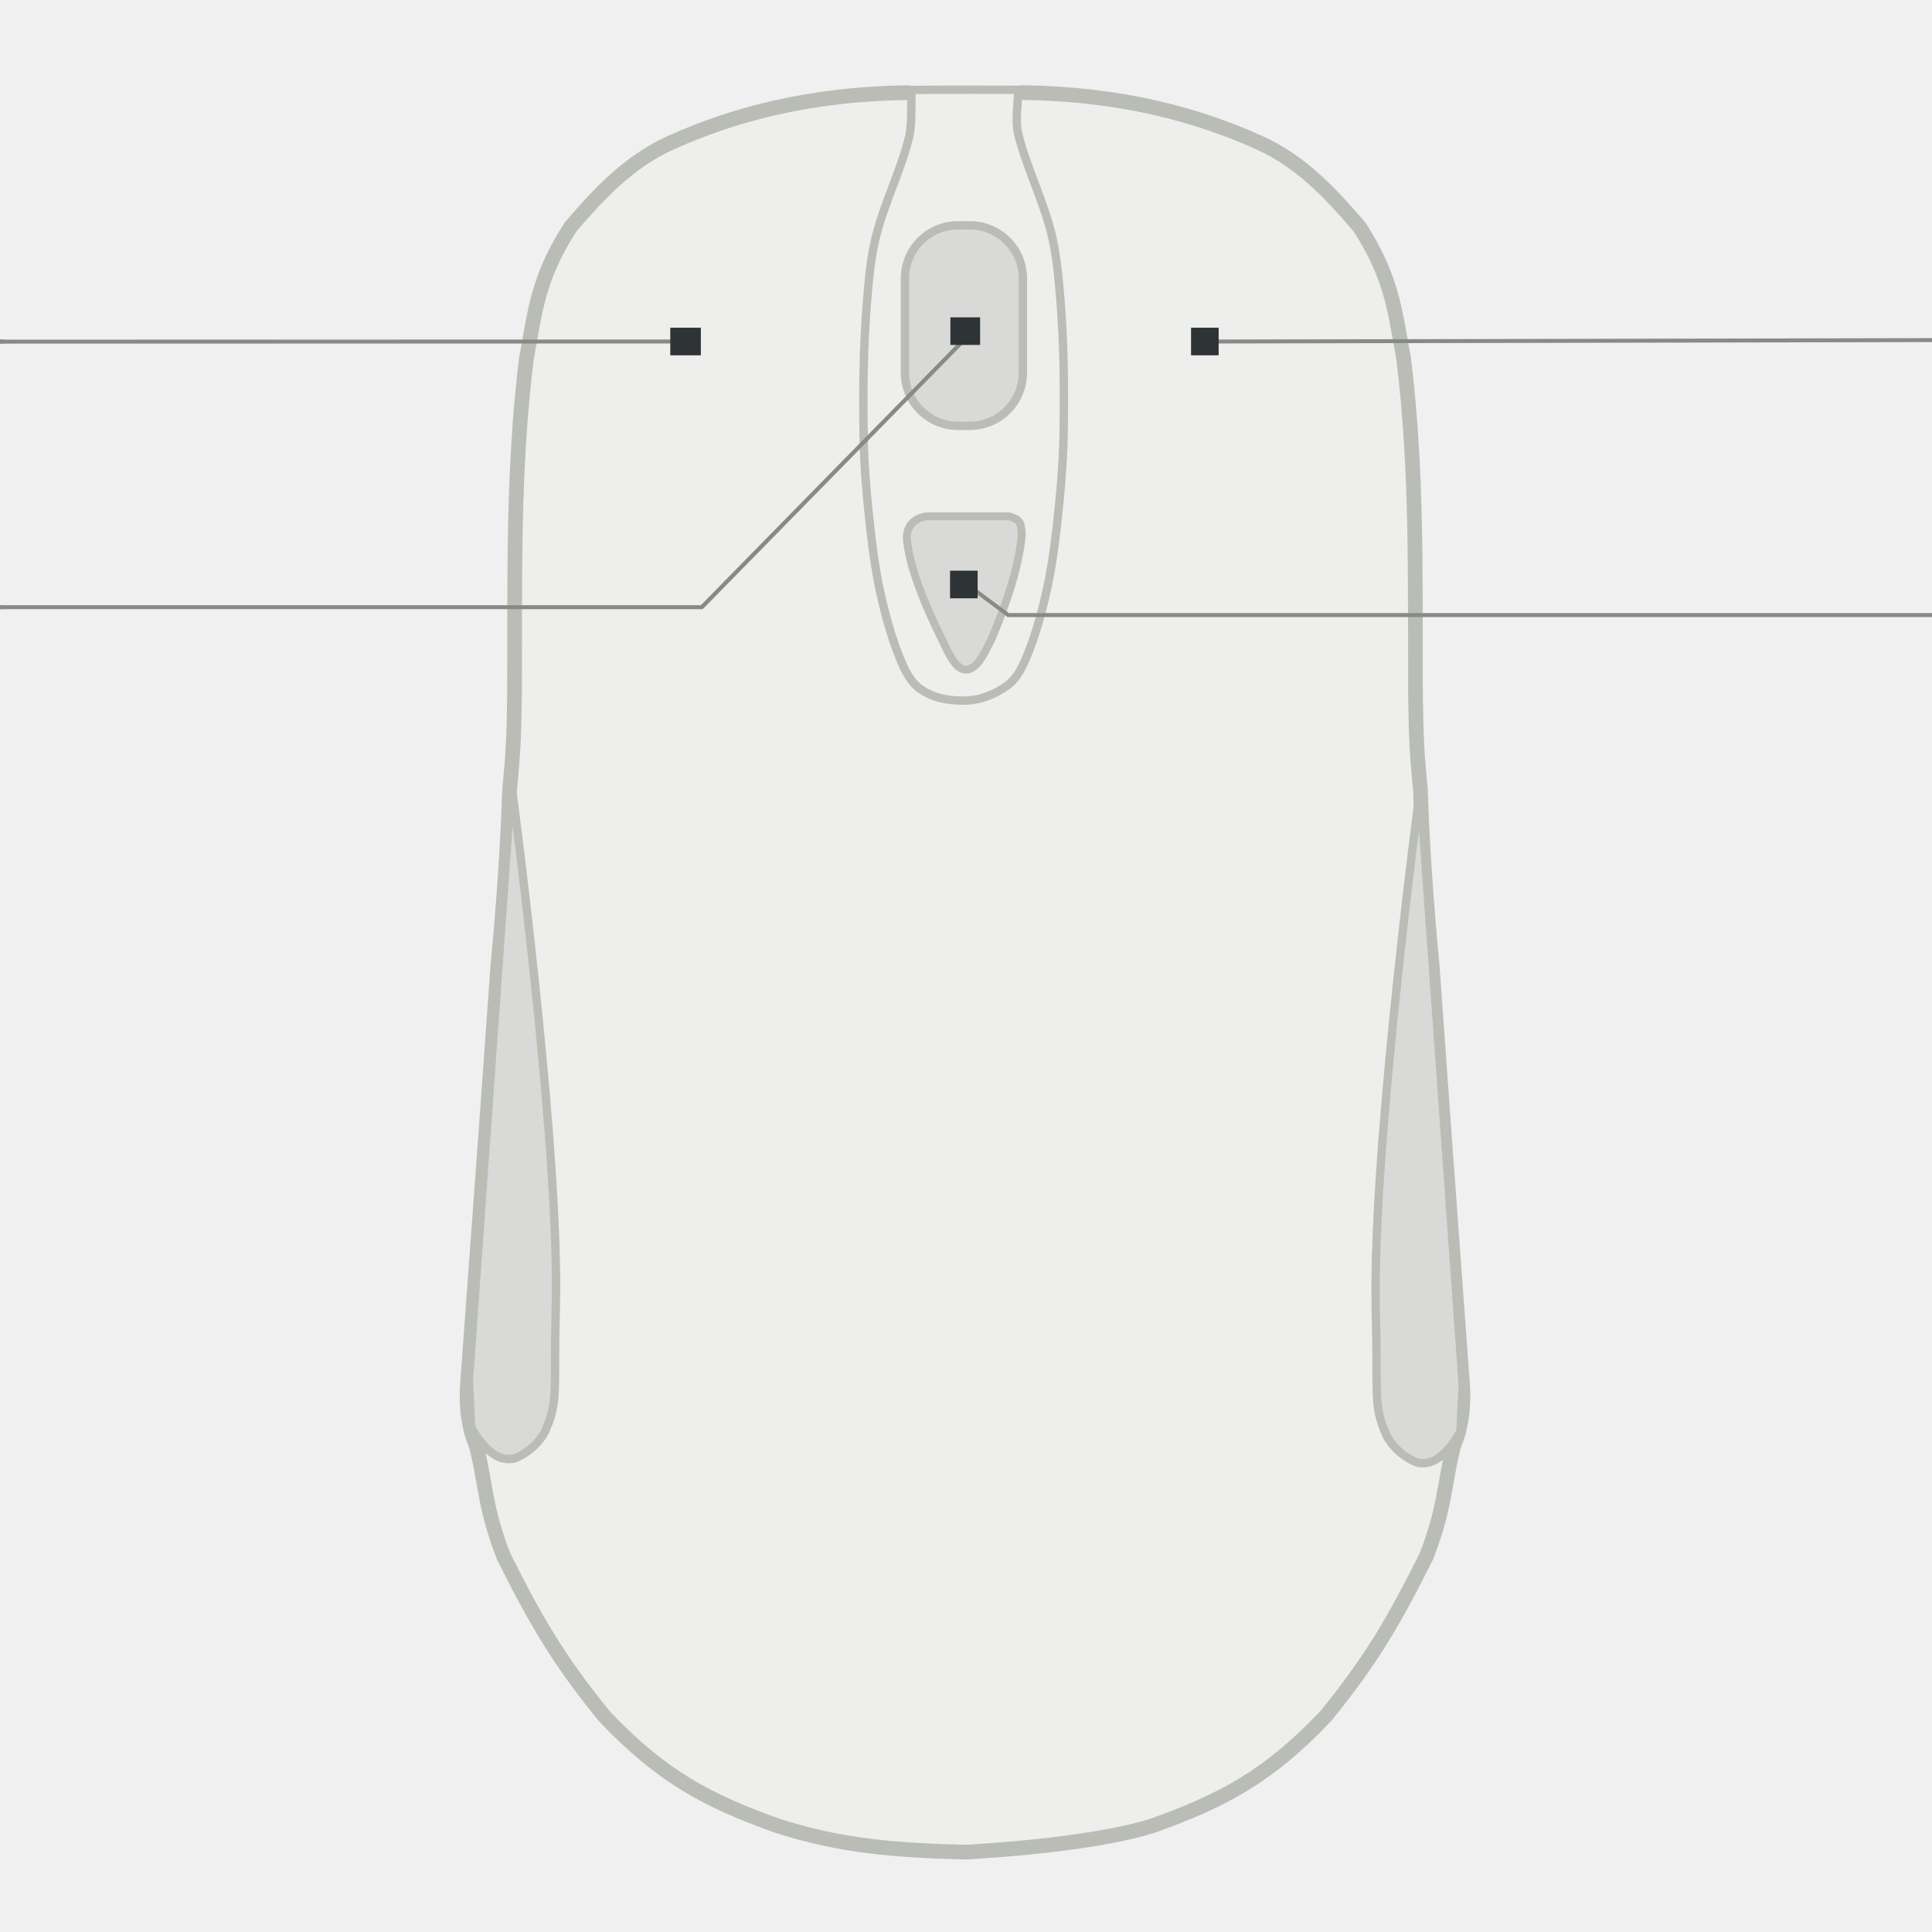
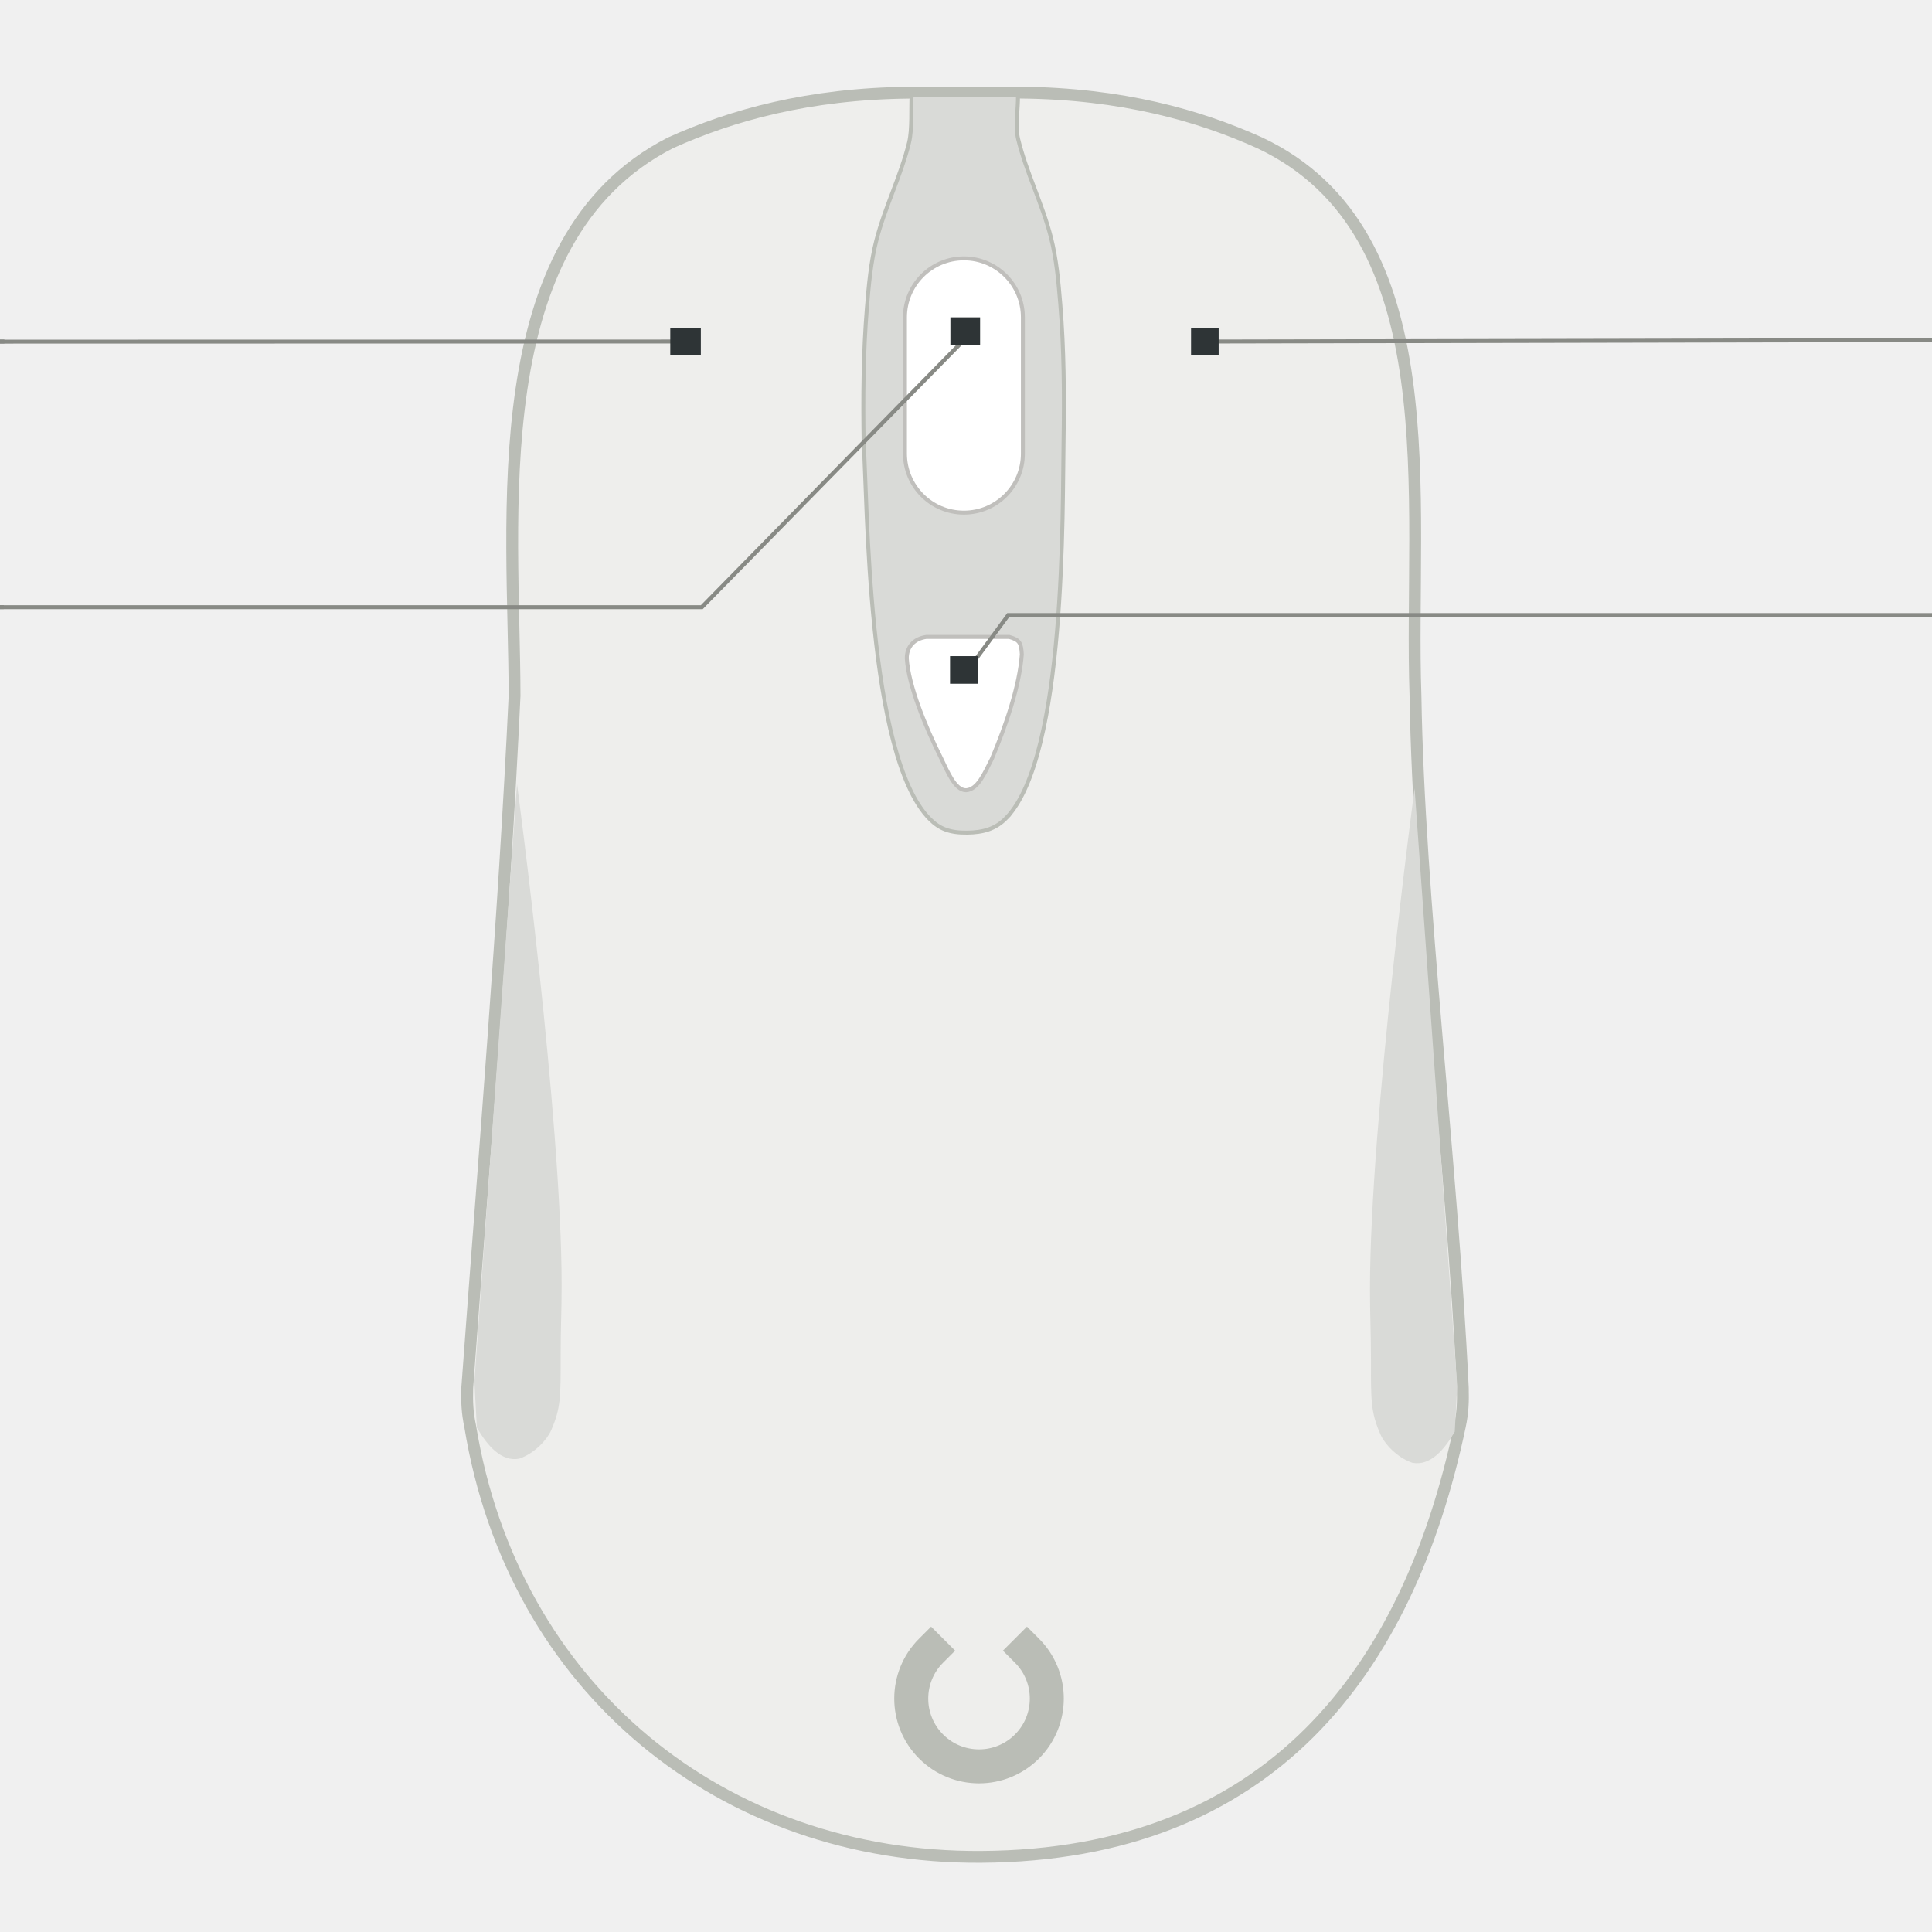
<svg xmlns="http://www.w3.org/2000/svg" width="490" height="490" viewBox="0 0 129.646 129.646" version="1.1" id="svg8">
  <defs id="defs2" />
  <g id="Device" style="display:inline;opacity:1" transform="translate(0,-167.3542)">
-     <path style="fill:#eeeeec;fill-opacity:1;fill-rule:evenodd;stroke:#babdb6;stroke-width:0.986;stroke-linecap:butt;stroke-linejoin:miter;stroke-miterlimit:4;stroke-dasharray:none;stroke-opacity:1" d="m 61.053,173.572 c -6.813,0.066 -11.972,1.521 -16.073,3.373 -2.887,1.312 -4.888,3.55 -6.681,5.622 -2.216,3.434 -2.381,5.636 -2.977,8.864 -0.919,7.494 -0.763,14.473 -0.794,22.622 -0.044,2.921 -0.105,3.991 -0.331,6.284 -0.132,4.051 -0.413,7.822 -0.794,11.906 l -0.86,11.972 -1.191,16.272 c -0.025,0.943 -10e-7,1.654 0.198,2.58 0.172,0.84 0.352,1.032 0.463,1.521 0.595,2.403 0.529,3.996 1.786,7.21 2.117,4.233 3.605,6.846 6.747,10.716 3.859,4.068 6.929,5.677 11.576,7.342 4.293,1.39 7.92,1.658 12.634,1.786 0,0 8.341,-0.399 12.634,-1.79 4.647,-1.665 7.717,-3.274 11.576,-7.342 3.142,-3.87 4.63,-6.482 6.747,-10.716 1.257,-3.214 1.191,-4.807 1.786,-7.21 0.111,-0.49 0.291,-0.681 0.463,-1.521 0.198,-0.926 0.223,-1.637 0.198,-2.58 L 96.97,244.212 96.11,232.239 c -0.38,-4.085 -0.661,-7.855 -0.794,-11.906 -0.226,-2.293 -0.287,-3.362 -0.331,-6.284 -0.031,-8.149 0.126,-15.128 -0.794,-22.622 -0.595,-3.227 -0.761,-5.429 -2.977,-8.864 -1.793,-2.073 -3.793,-4.311 -6.681,-5.622 -4.101,-1.852 -9.26,-3.307 -16.073,-3.373" id="path926" />
-     <path style="fill:#eeeeec;fill-opacity:1;stroke:#babdb6;stroke-width:0.561;stroke-linecap:butt;stroke-linejoin:miter;stroke-miterlimit:4;stroke-dasharray:none;stroke-opacity:1" d="m 67.539,213.395 c 0.596,-0.405 0.976,-1.093 1.263,-1.754 0.593,-1.369 1.002,-2.817 1.346,-4.268 0.36,-1.522 0.586,-3.076 0.761,-4.63 0.233,-2.076 0.43,-4.162 0.463,-6.251 0.048,-3.027 0.028,-6.062 -0.219,-9.079 -0.124,-1.51 -0.257,-3.034 -0.631,-4.502 -0.572,-2.242 -1.648,-4.336 -2.198,-6.583 -0.216,-0.882 0.005,-2 -0.012,-2.948 -1.272,3e-5 -4.766,-0.019 -7.137,0.009 -0.054,0.847 0.045,2.275 -0.171,3.157 -0.55,2.247 -1.626,4.342 -2.198,6.583 -0.375,1.468 -0.508,2.992 -0.631,4.502 -0.247,3.017 -0.267,6.052 -0.219,9.079 0.033,2.089 0.23,4.175 0.463,6.251 0.175,1.554 0.4,3.108 0.761,4.63 0.344,1.452 0.753,2.899 1.346,4.268 0.286,0.661 0.667,1.349 1.263,1.754 0.755,0.512 1.678,0.767 2.877,0.756 1.213,-0.011 2.122,-0.462 2.877,-0.975 z" id="path67" />
-     <rect style="display:inline;opacity:1;fill:#d9dad7;fill-opacity:1;stroke:#babdb6;stroke-width:0.561;stroke-miterlimit:4;stroke-dasharray:none;stroke-opacity:1" id="button2" width="7.914" height="13.453" x="60.726" y="182.475" ry="3.561" />
-     <path style="fill:#d9dad7;fill-opacity:1;stroke:#babdb6;stroke-width:0.529;stroke-linecap:butt;stroke-linejoin:miter;stroke-miterlimit:4;stroke-dasharray:none;stroke-opacity:1" d="m 63.167,210.174 c 0.413,0.853 0.913,2.124 1.659,2.121 0.787,-0.047 1.236,-1.134 1.731,-2.105 0.963,-2.274 1.866,-4.952 2.011,-7.016 -0.045,-0.754 -0.133,-0.963 -0.842,-1.169 H 62.16 c -0.833,0.12 -1.32,0.669 -1.31,1.45 0.121,1.812 1.213,4.509 2.316,6.719 z" id="button3" />
-     <path style="fill:#d9dad7;fill-opacity:1;stroke:#babdb6;stroke-width:0.561;stroke-linecap:butt;stroke-linejoin:miter;stroke-miterlimit:4;stroke-dasharray:none;stroke-opacity:1" d="m 95.3,220.254 c 0,0 -2.993,22.368 -2.993,33.619 0,1.858 0.066,2.789 0.066,4.729 0,2.725 -0.027,3.505 0.645,5.027 0.261,0.591 1.073,1.523 2.133,1.885 1.196,0.232 2.146,-0.875 2.844,-2.084 0.055,-1.025 0.11,-2.051 0.165,-3.076 z" id="path927" />
+     <path style="fill:#eeeeec;fill-opacity:1;fill-rule:evenodd;stroke:#babdb6;stroke-width:0.794;stroke-linecap:butt;stroke-linejoin:miter;stroke-miterlimit:4;stroke-dasharray:none;stroke-opacity:1" d="m 61.053,173.572 c -6.813,0.066 -11.972,1.521 -16.073,3.373 -12.688,6.482 -10.465,25.226 -10.451,37.108 -0.709,15.074 -1.997,30.341 -3.175,46.434 -0.025,0.943 -10e-7,1.654 0.198,2.58 2.883,17.644 16.964,28.995 34.269,28.893 19.399,-0.114 28.676,-12.458 32.142,-28.897 0.198,-0.926 0.223,-1.637 0.198,-2.58 -0.735,-15.362 -2.96,-32.8 -3.175,-46.434 -0.456,-13.151 2.392,-31.052 -10.451,-37.108 -4.101,-1.852 -9.26,-3.307 -16.073,-3.373 z" id="path926" />
+     <path transform="rotate(-90)" d="m -278.121,68.913 a 4.548,4.548 0 0 1 -6.432,0 4.548,4.548 0 0 1 0,-6.432 4.548,4.548 0 0 1 6.432,0" id="led0" style="color:#000000;display:inline;overflow:visible;vector-effect:none;fill:none;fill-opacity:1;stroke:#babdb6;stroke-width:2.281;stroke-linecap:square;stroke-linejoin:bevel;stroke-miterlimit:4;stroke-dasharray:none;stroke-opacity:1" />
+     <path style="fill:#d9dad7;fill-opacity:1;stroke:#babdb6;stroke-width:0.265;stroke-linecap:butt;stroke-linejoin:miter;stroke-miterlimit:4;stroke-dasharray:none;stroke-opacity:1" d="m 67.539,222.23 c 4.02,-4.183 3.745,-20.738 3.832,-25.372 0.048,-3.027 0.028,-6.062 -0.219,-9.079 -0.124,-1.51 -0.257,-3.034 -0.631,-4.502 -0.572,-2.242 -1.648,-4.336 -2.198,-6.583 -0.216,-0.882 0.005,-2 -0.012,-2.948 -1.272,3e-5 -4.766,-0.019 -7.137,0.009 -0.054,0.847 0.045,2.275 -0.171,3.157 -0.55,2.247 -1.626,4.342 -2.198,6.583 -0.375,1.468 -0.508,2.992 -0.631,4.502 -0.247,3.017 -0.267,6.052 -0.219,9.079 0.262,3.828 0.207,21.008 4.44,25.242 0.645,0.645 1.318,0.928 2.517,0.911 1.061,-0.015 1.903,-0.244 2.628,-0.999 z" id="path67" />
+     <rect style="display:inline;opacity:1;fill:#ffffff;fill-opacity:1;stroke:#c0bfbc;stroke-width:0.265;stroke-miterlimit:4;stroke-dasharray:none;stroke-opacity:1" id="button2" width="7.914" height="17.061" x="60.726" y="184.692" ry="3.957" rx="3.957" />
+     <path style="font-variation-settings:normal;opacity:1;vector-effect:none;fill:#ffffff;fill-opacity:1;stroke:#c0bfbc;stroke-width:0.265;stroke-linecap:butt;stroke-linejoin:miter;stroke-miterlimit:4;stroke-dasharray:none;stroke-dashoffset:0;stroke-opacity:1;-inkscape-stroke:none;stop-color:#000000;stop-opacity:1" d="m 63.167,218.263 c 0.413,0.853 0.913,2.124 1.659,2.121 0.787,-0.047 1.236,-1.134 1.731,-2.105 0.963,-2.274 1.866,-4.952 2.011,-7.016 -0.045,-0.754 -0.133,-0.963 -0.842,-1.169 H 62.16 c -0.833,0.12 -1.32,0.669 -1.31,1.45 0.121,1.812 1.213,4.509 2.316,6.719 z" id="button3" />
+     <path style="fill:#d9dad7;fill-opacity:1;stroke:none;stroke-width:0.561;stroke-linecap:butt;stroke-linejoin:miter;stroke-miterlimit:4;stroke-dasharray:none;stroke-opacity:1" d="m 94.925,220.254 c 0,0 -2.993,22.368 -2.993,33.619 0,1.858 0.066,2.789 0.066,4.729 0,2.725 -0.027,3.505 0.645,5.027 0.261,0.591 1.073,1.523 2.133,1.885 1.196,0.232 2.146,-0.875 2.844,-2.084 0.055,-1.025 0.11,-2.051 0.165,-3.076 z" id="path927" />
    <path style="fill:#eeeeec;fill-opacity:1;stroke:none;stroke-width:0.265px;stroke-linecap:butt;stroke-linejoin:miter;stroke-opacity:1" d="m 74.015,179.005 c -0.37,5.351 -0.74,10.703 -1.109,16.054 5.647,2.609 11.294,5.217 16.94,7.826 0.159,-3.696 0.318,-7.391 0.478,-11.086 -1.117,-3.107 -2.235,-6.213 -3.352,-9.32 -4.319,-1.158 -8.637,-2.316 -12.956,-3.473 z" id="button1" />
    <path style="fill:#eeeeec;fill-opacity:1;stroke:none;stroke-width:0.265px;stroke-linecap:butt;stroke-linejoin:miter;stroke-opacity:1" d="m 43.712,183.427 c -1.214,2.835 -2.428,5.671 -3.642,8.506 0.367,3.651 0.734,7.301 1.101,10.952 5.407,-2.567 10.814,-5.134 16.221,-7.702 -0.307,-5.362 -0.614,-10.723 -0.921,-16.085 -4.253,1.443 -8.506,2.886 -12.759,4.328 z" id="button0" />
-     <path style="display:inline;opacity:1;fill:#d9dad7;fill-opacity:1;stroke:#babdb6;stroke-width:0.561;stroke-linecap:butt;stroke-linejoin:miter;stroke-miterlimit:4;stroke-dasharray:none;stroke-opacity:1" d="m 34.32,219.976 c 0,0 2.993,22.368 2.993,33.619 0,1.858 -0.066,2.789 -0.066,4.729 0,2.725 0.027,3.505 -0.645,5.027 -0.261,0.591 -1.073,1.523 -2.133,1.885 -1.196,0.232 -2.146,-0.875 -2.844,-2.084 -0.055,-1.025 -0.11,-2.051 -0.165,-3.076 z" id="path927-7" />
+     <path style="display:inline;opacity:1;fill:#d9dad7;fill-opacity:1;stroke:none;stroke-width:0.561;stroke-linecap:butt;stroke-linejoin:miter;stroke-miterlimit:4;stroke-dasharray:none;stroke-opacity:1" d="m 34.695,219.976 c 0,0 2.993,22.368 2.993,33.619 0,1.858 -0.066,2.789 -0.066,4.729 0,2.725 0.027,3.505 -0.645,5.027 -0.261,0.591 -1.073,1.523 -2.133,1.885 -1.196,0.232 -2.146,-0.875 -2.844,-2.084 -0.055,-1.025 -0.11,-2.051 -0.165,-3.076 z" id="path927-7" />
  </g>
  <g id="Buttons" transform="translate(0,-2.645834)" style="display:inline">
    <g transform="matrix(-0.2929453,0,0,0.2645833,70.19679,-40.7172)" style="display:inline" id="button0-path">
      <path style="color:#000000;overflow:visible;opacity:1;vector-effect:none;fill:none;fill-opacity:1;stroke:#888a85;stroke-width:1;stroke-linecap:square;stroke-linejoin:miter;stroke-miterlimit:4;stroke-dasharray:none;stroke-dashoffset:0;stroke-opacity:1;marker:none;marker-start:none;marker-mid:none;marker-end:none;paint-order:normal" d="m 81.663,250.506 157.961,0.035" id="path966" />
      <rect style="color:#000000;overflow:visible;opacity:1;vector-effect:none;fill:#2e3436;fill-opacity:1;stroke:none;stroke-width:2;stroke-linecap:square;stroke-linejoin:miter;stroke-miterlimit:4;stroke-dasharray:none;stroke-dashoffset:0;stroke-opacity:1;marker:none;marker-start:none;marker-mid:none;marker-end:none;paint-order:normal" id="rect976" width="7" height="7" x="79.083" y="247.006" />
      <rect y="250.006" x="238.624" height="1" width="1" id="button0-leader" style="color:#000000;text-align:end;overflow:visible;vector-effect:none;fill:#888a85;fill-opacity:1;stroke:none;stroke-linecap:round" />
    </g>
    <g transform="matrix(0.2645833,0,0,0.2645833,40.50265,-19.549)" style="display:inline" id="button1-path">
      <path style="color:#000000;overflow:visible;opacity:1;vector-effect:none;fill:none;fill-opacity:1;stroke:#888a85;stroke-width:1;stroke-linecap:square;stroke-linejoin:miter;stroke-miterlimit:4;stroke-dasharray:none;stroke-dashoffset:0;stroke-opacity:1;marker:none;marker-start:none;marker-mid:none;marker-end:none;paint-order:normal" d="m 336.919,170.142 -183.575,0.364" id="path51" />
      <rect style="color:#000000;overflow:visible;opacity:1;vector-effect:none;fill:#2e3436;fill-opacity:1;stroke:none;stroke-width:2;stroke-linecap:square;stroke-linejoin:miter;stroke-miterlimit:4;stroke-dasharray:none;stroke-dashoffset:0;stroke-opacity:1;marker:none;marker-start:none;marker-mid:none;marker-end:none;paint-order:normal" id="rect53" width="7" height="7" x="149" y="167" />
      <rect y="169.753" x="336.919" height="1" width="1" id="button1-leader" style="color:#000000;text-align:start;overflow:visible;vector-effect:none;fill:#888a85;fill-opacity:1;stroke:none;stroke-linecap:round" />
    </g>
    <g transform="matrix(-0.2847136,0,0,0.2645833,87.49354,-7.264671)" style="display:inline;opacity:1" id="button2-path">
      <path id="path964-6" d="m 79.211,122.693 62.691,68.764 165.402,1e-5" style="color:#000000;overflow:visible;opacity:1;vector-effect:none;fill:none;fill-opacity:1;stroke:#888a85;stroke-width:1;stroke-linecap:square;stroke-linejoin:miter;stroke-miterlimit:4;stroke-dasharray:none;stroke-dashoffset:0;stroke-opacity:1;marker:none;marker-start:none;marker-mid:none;marker-end:none;paint-order:normal" />
      <rect style="color:#000000;text-align:end;overflow:visible;vector-effect:none;fill:#888a85;fill-opacity:1;stroke:none;stroke-linecap:round" id="button2-leader" width="1" height="1" x="306.405" y="190.934" />
      <rect y="117.943" x="76.303" height="7" width="7" id="rect974-5" style="color:#000000;overflow:visible;opacity:1;vector-effect:none;fill:#2e3436;fill-opacity:1;stroke:none;stroke-width:2;stroke-linecap:square;stroke-linejoin:miter;stroke-miterlimit:4;stroke-dasharray:none;stroke-dashoffset:0;stroke-opacity:1;marker:none;marker-start:none;marker-mid:none;marker-end:none;paint-order:normal" />
    </g>
    <g transform="matrix(0.2645833,0,0,0.2645833,13.74617,-3.243085)" style="display:inline" id="button3-path">
-       <path style="color:#000000;overflow:visible;opacity:1;vector-effect:none;fill:none;fill-opacity:1;stroke:#888a85;stroke-width:1;stroke-linecap:square;stroke-linejoin:miter;stroke-miterlimit:4;stroke-dasharray:none;stroke-dashoffset:0;stroke-opacity:1;marker:none;marker-start:none;marker-mid:none;marker-end:none;paint-order:normal" d="M 438.046,178.257 H 203.754 l -10.41,-7.751" id="path51-1-9-6-0" />
-       <rect style="color:#000000;overflow:visible;opacity:1;vector-effect:none;fill:#2e3436;fill-opacity:1;stroke:none;stroke-width:2;stroke-linecap:square;stroke-linejoin:miter;stroke-miterlimit:4;stroke-dasharray:none;stroke-dashoffset:0;stroke-opacity:1;marker:none;marker-start:none;marker-mid:none;marker-end:none;paint-order:normal" id="rect53-2-3-2-2" width="7" height="7" x="189" y="167" />
+       <path style="color:#000000;overflow:visible;opacity:1;vector-effect:none;fill:none;fill-opacity:1;stroke:#888a85;stroke-width:1;stroke-linecap:square;stroke-linejoin:miter;stroke-miterlimit:4;stroke-dasharray:none;stroke-dashoffset:0;stroke-opacity:1;marker:none;marker-start:none;marker-mid:none;marker-end:none;paint-order:normal" d="M 438.046,178.257 H 203.754 l -10.41,14.164" id="path51-1-9-6-0" />
+       <rect style="color:#000000;overflow:visible;opacity:1;vector-effect:none;fill:#2e3436;fill-opacity:1;stroke:none;stroke-width:2;stroke-linecap:square;stroke-linejoin:miter;stroke-miterlimit:4;stroke-dasharray:none;stroke-dashoffset:0;stroke-opacity:1;marker:none;marker-start:none;marker-mid:none;marker-end:none;paint-order:normal" id="rect53-2-3-2-2" width="7" height="7" x="189" y="188.668" />
      <rect y="177.793" x="438.046" height="1" width="1" id="button3-leader" style="color:#000000;text-align:start;overflow:visible;vector-effect:none;fill:#888a85;fill-opacity:1;stroke:none;stroke-linecap:round" />
    </g>
  </g>
  <g id="LEDs" transform="translate(0,-2.645834)" style="display:none" />
</svg>
